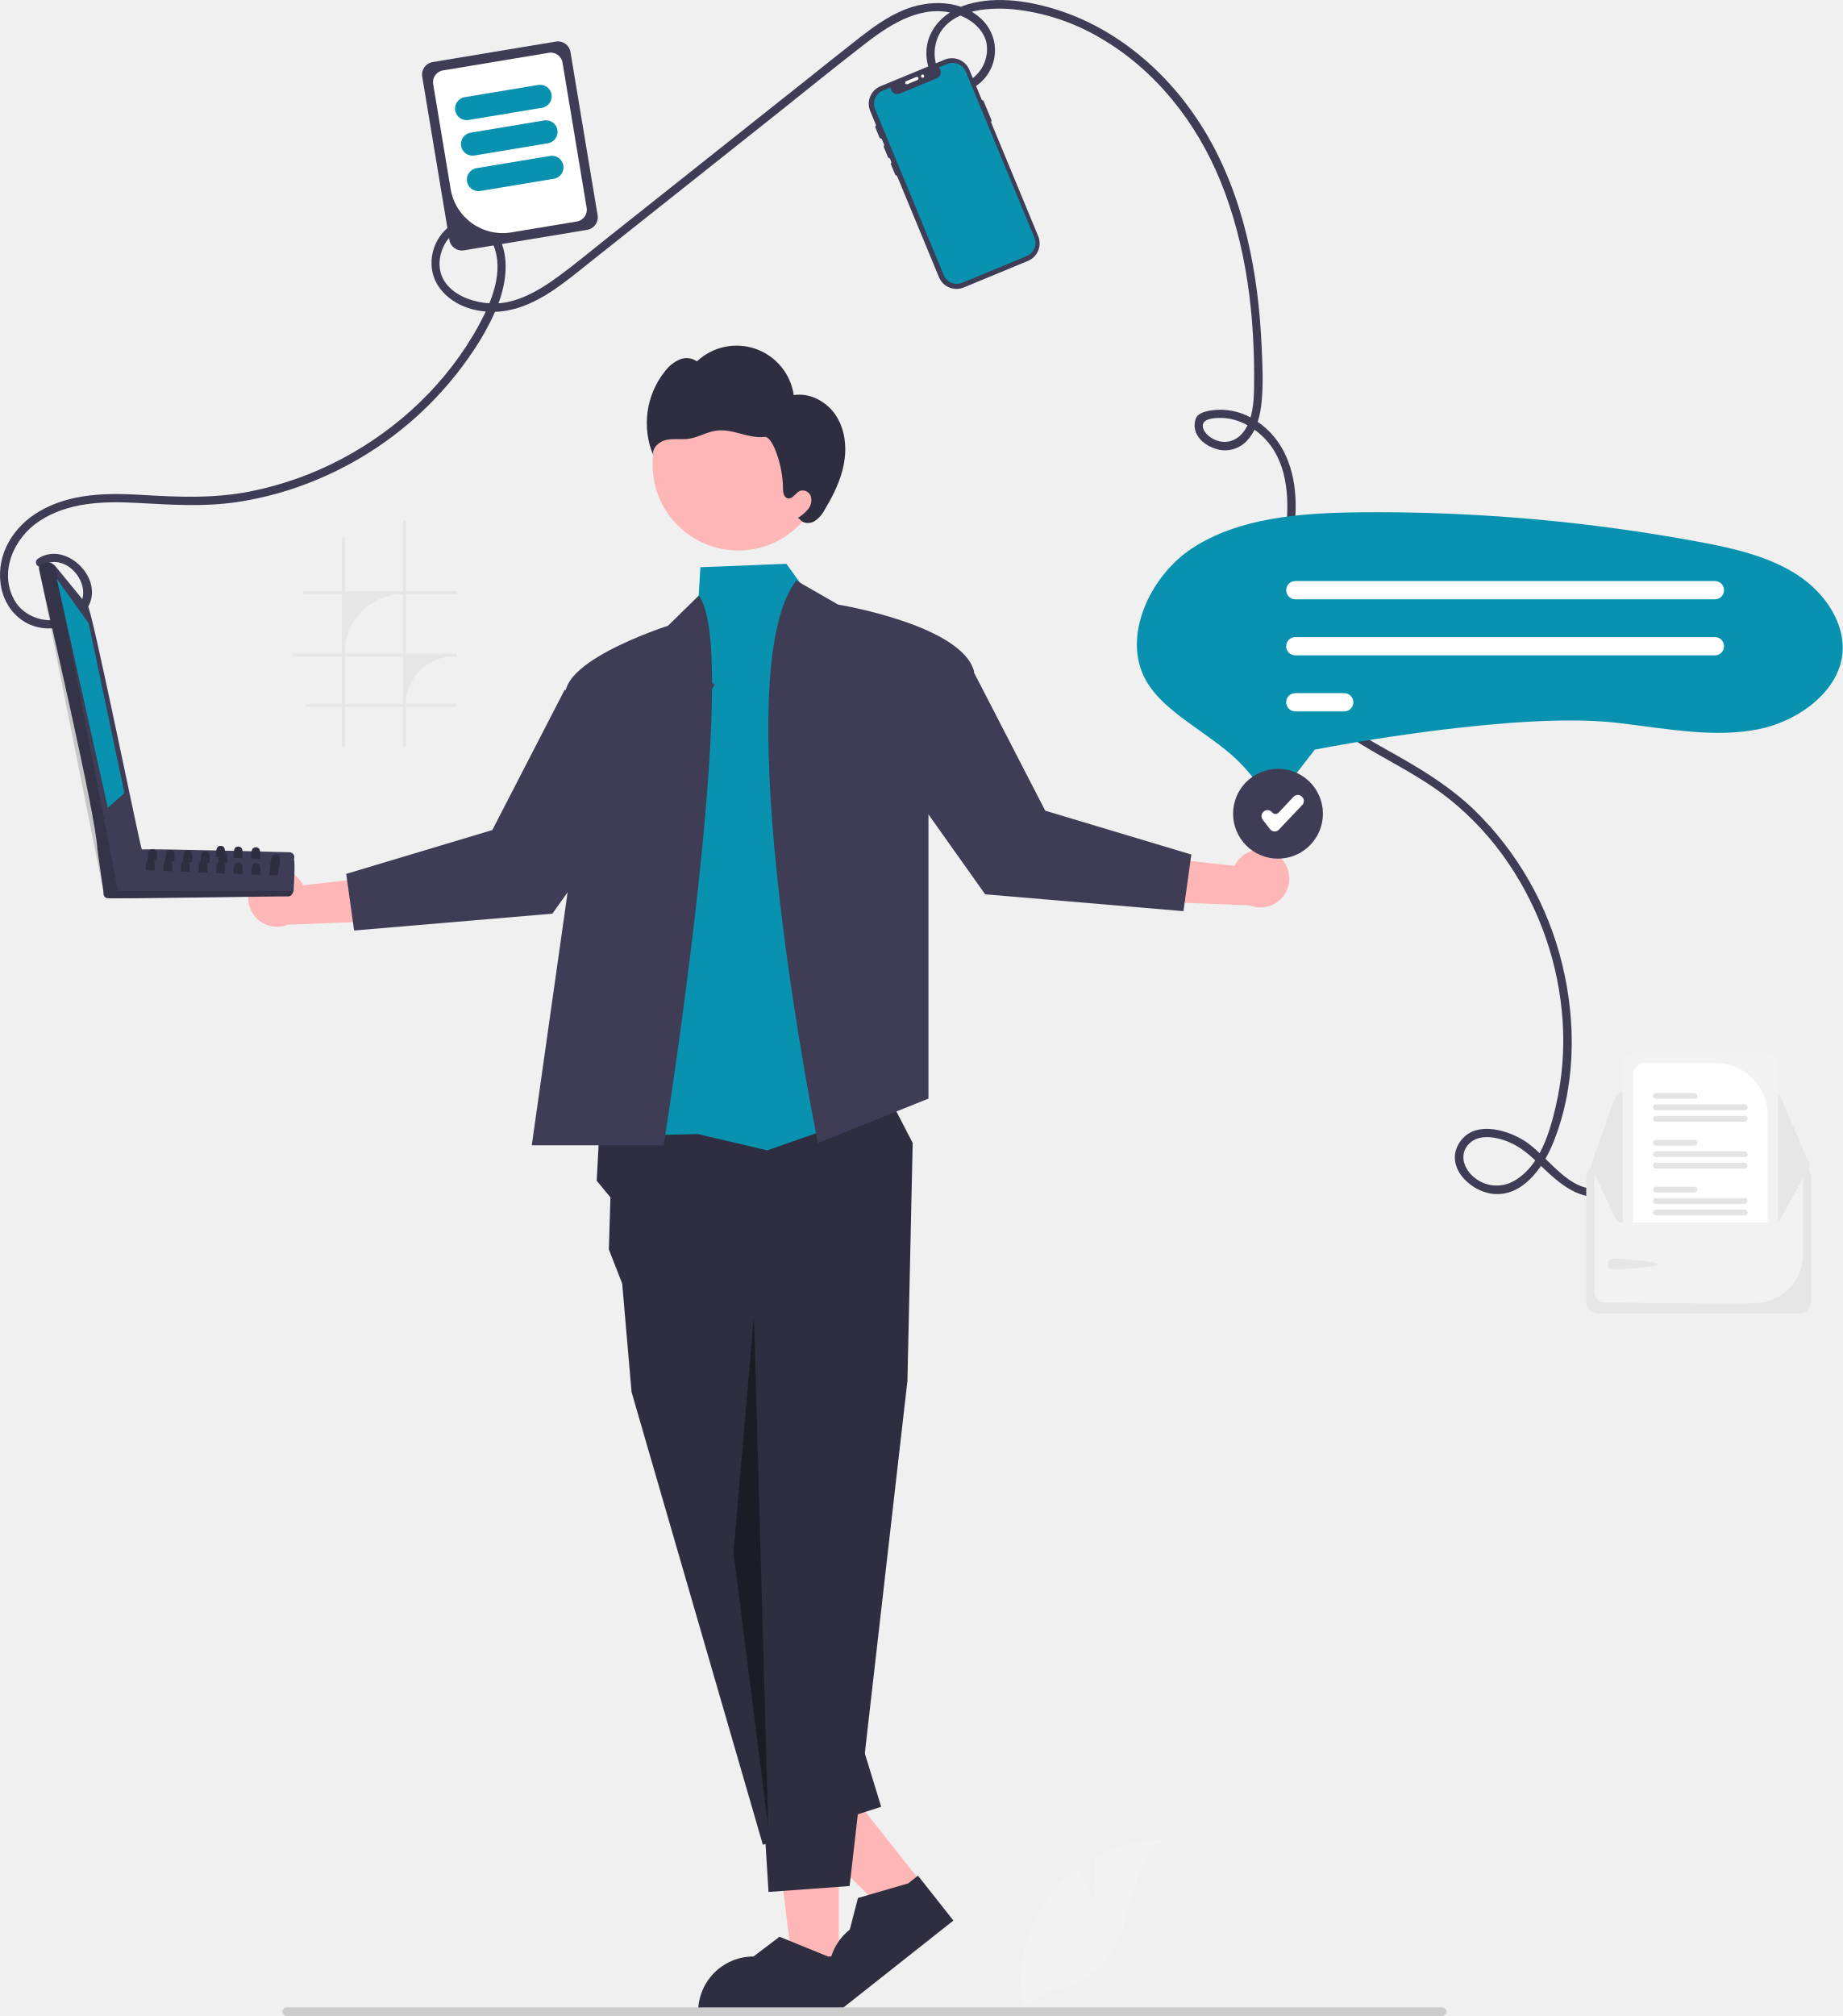
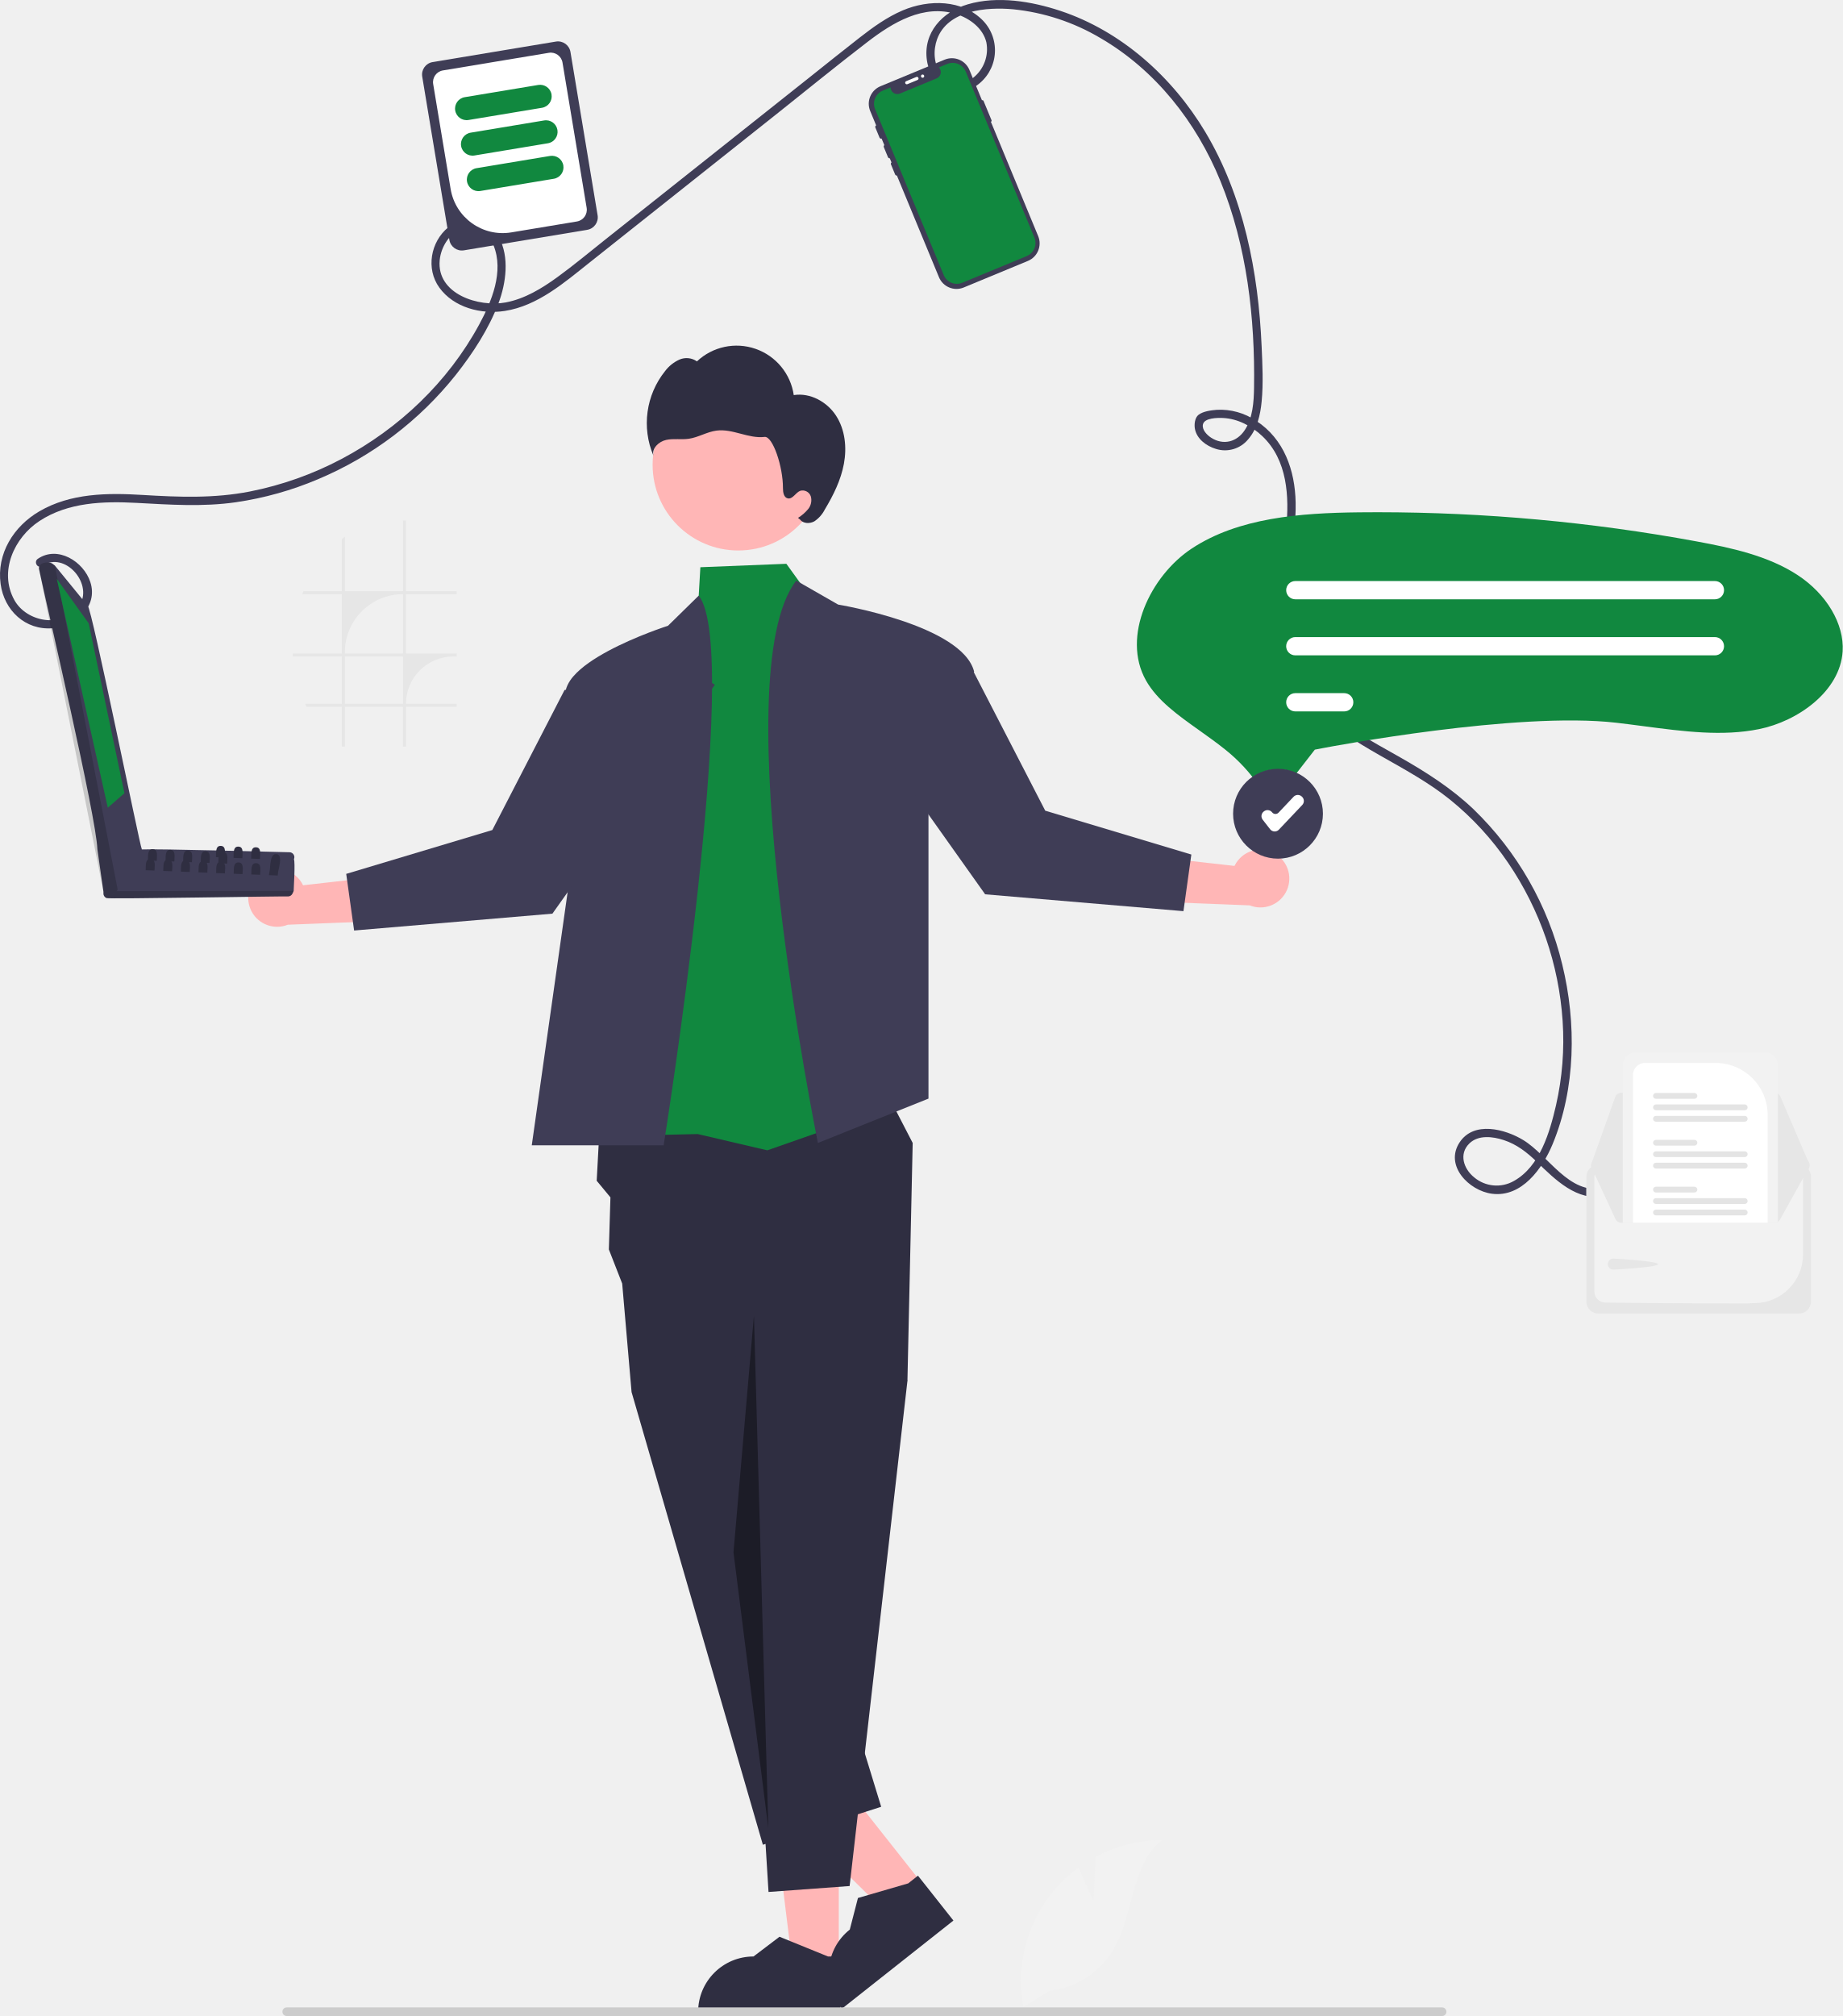
<svg xmlns="http://www.w3.org/2000/svg" data-name="Layer 1" width="666.741" height="729.254" viewBox="0 0 666.741 729.254">
  <path d="M281.824,290.106c8.344-5.707,19.084,6.871,13.242,14.702-5.905,7.916-18.816,5.672-23.262-2.411-5.672-10.313-.024-22.581,9.118-28.568,10.384-6.801,23.111-7.184,35.101-6.547,12.111.644,23.929,1.498,35.994-.238a120.739,120.739,0,0,0,29.693-8.328,126.144,126.144,0,0,0,49.875-37.784c6.154-7.808,11.905-16.583,15.428-25.93,2.713-7.199,3.999-16.668.154-23.715a12.073,12.073,0,0,0-18.353-3.687c-6.408,5.25-8.138,14.997-3.239,21.789,5.257,7.289,15.177,9.787,23.718,8.46,11.87-1.844,21.482-10.224,30.569-17.439l67.3-53.431c11.097-8.811,22.081-17.792,33.322-26.419,9.141-7.016,20.295-13.819,32.2-10.071,4.799,1.511,9.636,5.088,10.835,10.228a13.161,13.161,0,0,1-4.719,12.75,8.095,8.095,0,0,1-11.841-1.485c-2.509-3.499-2.715-8.488-1.27-12.442,3.862-10.567,18.032-11.672,27.488-10.813A77.226,77.226,0,0,1,664.76,99.125c19.984,11.607,34.764,30.489,43.432,51.716,9.605,23.519,12.564,49.545,12.172,74.793-.08,5.15-.436,10.846-3.335,15.286-2.839,4.349-7.792,5.665-12.234,2.757-1.447-.947-3.307-2.792-2.929-4.738.474-2.443,5.343-2.462,7.293-2.368,5.338.256,10.384,2.946,14.207,6.574,9.086,8.621,9.793,21.811,8.608,33.54-1.301,12.876-5.012,25.682-3.538,38.716,2.414,21.354,19.936,33.22,37.146,43.037,8.814,5.028,17.82,9.834,25.746,16.23a106.04,106.04,0,0,1,20.987,22.842,115.376,115.376,0,0,1,19.702,57.191,105.533,105.533,0,0,1-2.399,30.505c-2.264,9.779-5.83,22.106-15.226,27.359a12.607,12.607,0,0,1-14.367-1.289c-3.807-3.055-5.667-8.478-1.735-12.295,3.258-3.163,8.473-2.496,12.404-1.21,4.734,1.548,8.417,4.437,11.945,7.85,6.726,6.505,14.599,14.491,24.831,12.414,1.891-.384,1.09-3.276-.798-2.893-12.352,2.508-19.8-11.848-28.909-17.375-6.595-4.002-17.86-6.977-23.013.827-5.562,8.422,3.381,17.508,11.691,18.593,10.805,1.41,18.295-9.154,21.923-17.875,8.414-20.224,8.675-43.938,3.529-64.997a115.929,115.929,0,0,0-32.07-56.169c-7.976-7.602-17.12-13.43-26.659-18.855-9.63-5.476-19.665-10.73-27.904-18.246a41.84,41.84,0,0,1-14.156-32.263c.088-14.012,4.593-27.609,4.312-41.648-.233-11.64-4.188-23.006-14.314-29.559a23.145,23.145,0,0,0-14.191-3.961c-2.048.168-4.926.513-6.613,1.796-1.359,1.033-1.616,3.45-1.342,5.013.651,3.712,4.162,6.29,7.572,7.323a10.842,10.842,0,0,0,11.708-3.455c3.279-3.787,4.418-8.838,4.882-13.701.629-6.589.281-13.356-.009-19.956-1.18-26.82-6.48-54.282-20.418-77.575-11.848-19.8-30.274-36.401-52.368-43.746-10.411-3.461-22.761-5.535-33.504-2.387-9.243,2.708-16.325,10.315-14.799,20.39,1.292,8.528,10.129,14.427,17.916,9.044a15.523,15.523,0,0,0,2.487-23.396c-7.528-7.883-19.803-7.827-29.196-3.82-5.657,2.413-10.665,6.028-15.495,9.783-6.157,4.787-12.228,9.688-18.336,14.538l-73.581,58.418c-5.808,4.611-11.522,9.39-17.523,13.748-5.6,4.067-11.779,7.834-18.673,9.14-9.708,1.839-25.076-2.983-23.898-15.297.457-4.782,3.625-10.063,8.466-11.435,4.746-1.344,9.226,1.709,10.99,6.031,3.889,9.528-.678,20.426-5.221,28.791-11.248,20.71-28.991,37.576-49.781,48.55a121.035,121.035,0,0,1-33.109,11.749c-12.973,2.549-25.702,2.05-38.818,1.254-12.714-.771-26.066-.692-37.398,5.933-9.292,5.433-15.491,15.285-14.002,26.264,1.293,9.534,8.94,16.821,18.802,16.016,8.277-.676,16.594-7.744,13.657-16.723-2.432-7.434-11.819-13.297-18.999-8.386-1.584,1.083-.085,3.684,1.514,2.59Z" transform="translate(-266.6297 -85.37299)" fill="#3f3d56" />
  <path d="M917.588,506.702H844.902a4.288,4.288,0,0,0-4.283,4.283v45.254a4.288,4.288,0,0,0,4.283,4.283h72.685a4.288,4.288,0,0,0,4.283-4.283v-45.254A4.288,4.288,0,0,0,917.588,506.702Z" transform="translate(-266.6297 -85.37299)" fill="#f2f2f2" style="isolation:isolate" />
  <path d="M917.588,506.702H844.902a4.288,4.288,0,0,0-4.283,4.283v45.254a4.288,4.288,0,0,0,4.283,4.283h72.685a4.288,4.288,0,0,0,4.283-4.283v-45.254A4.288,4.288,0,0,0,917.588,506.702Zm1.406,32.506a17.608,17.608,0,0,1-17.311,17.539c-7.375.096,4.081.133-4.814.133-20.34,0-41.549-.194-49.463-.32a3.99,3.99,0,0,1-3.908-3.974V510.989a1.41,1.41,0,0,1,1.405-1.409h72.683a1.41,1.41,0,0,1,1.409,1.405Z" transform="translate(-266.6297 -85.37299)" fill="#e6e6e6" />
  <path d="M908.64,480.644H853.262a2.38,2.38,0,0,0-2.237,1.578l-8.553,23.995a2.375,2.375,0,0,0,2.234,3.173l74.272.132h.003a2.375,2.375,0,0,0,2.183-3.311l-.13.055.13-.055-10.34-24.127A2.372,2.372,0,0,0,908.64,480.644Z" transform="translate(-266.6297 -85.37299)" fill="#e6e6e6" />
  <path d="M921.356,506.732a2.382,2.382,0,0,1-.192.936L910.824,526.24a2.382,2.382,0,0,1-2.184,1.438H853.263a2.382,2.382,0,0,1-2.239-1.577l-8.551-18.44a2.374,2.374,0,0,1,1.44-3.034,2.337,2.337,0,0,1,.793-.139l9.073-.017,3.703-.006,48.726-.085,3.705-.006,9.066-.017H918.98A2.376,2.376,0,0,1,921.356,506.732Z" transform="translate(-266.6297 -85.37299)" fill="#e6e6e6" />
  <path d="M850.351,540.647c1.098,0,16.178.922,16.178,2.02s-15.08,1.957-16.178,1.957a1.988,1.988,0,0,1,0-3.977Z" transform="translate(-266.6297 -85.37299)" fill="#e6e6e6" />
  <path d="M905.192,466.046H858.498a4.726,4.726,0,0,0-4.72,4.72v56.912h54.863a2.346,2.346,0,0,0,1.271-.37V470.766A4.726,4.726,0,0,0,905.192,466.046Z" transform="translate(-266.6297 -85.37299)" fill="#f2f2f2" />
  <path d="M887.369,469.873H861.78a4.303,4.303,0,0,0-4.299,4.297v53.508h48.726V488.71A18.859,18.859,0,0,0,887.369,469.873Z" transform="translate(-266.6297 -85.37299)" fill="#fff" />
  <path d="M897.905,522.926H865.782a1.047,1.047,0,1,0,0,2.094h32.124a1.047,1.047,0,1,0,0-2.094Z" transform="translate(-266.6297 -85.37299)" fill="#e4e4e4" />
  <path d="M897.905,518.785H865.782a1.048,1.048,0,0,0,0,2.096h32.124a1.048,1.048,0,1,0,0-2.096Z" transform="translate(-266.6297 -85.37299)" fill="#e4e4e4" />
  <path d="M879.707,514.646h-13.925a1.047,1.047,0,1,0,0,2.094h13.925a1.047,1.047,0,1,0,0-2.094Z" transform="translate(-266.6297 -85.37299)" fill="#e4e4e4" />
  <path d="M897.905,505.975H865.782a1.048,1.048,0,0,0,0,2.096h32.124a1.048,1.048,0,1,0,0-2.096Z" transform="translate(-266.6297 -85.37299)" fill="#e4e4e4" />
  <path d="M897.905,501.836H865.782a1.047,1.047,0,1,0,0,2.094h32.124a1.047,1.047,0,1,0,0-2.094Z" transform="translate(-266.6297 -85.37299)" fill="#e4e4e4" />
  <path d="M879.707,497.695h-13.925a1.048,1.048,0,0,0,0,2.096h13.925a1.048,1.048,0,1,0,0-2.096Z" transform="translate(-266.6297 -85.37299)" fill="#e4e4e4" />
  <path d="M897.905,489.025H865.782a1.048,1.048,0,0,0,0,2.096h32.124a1.048,1.048,0,1,0,0-2.096Z" transform="translate(-266.6297 -85.37299)" fill="#e4e4e4" />
  <path d="M897.905,484.886H865.782a1.048,1.048,0,0,0,0,2.096h32.124a1.048,1.048,0,1,0,0-2.096Z" transform="translate(-266.6297 -85.37299)" fill="#e4e4e4" />
  <path d="M879.707,480.745h-13.925a1.048,1.048,0,0,0,0,2.096h13.925a1.048,1.048,0,1,0,0-2.096Z" transform="translate(-266.6297 -85.37299)" fill="#e4e4e4" />
  <circle cx="267.124" cy="168.13" r="30.997" fill="#ffb6b6" />
  <path d="M569.137,235.754c-3.261-5.044-9.379-8.406-15.311-7.462a20.909,20.909,0,0,0-35.033-12.195,6.502,6.502,0,0,0-6.358-.636,13.406,13.406,0,0,0-5.166,4.146,30.088,30.088,0,0,0-4.21,30.609c-.725-2.635,1.916-5.115,4.585-5.706,2.668-.591,5.467-.032,8.174-.417,3.468-.493,6.586-2.506,10.06-2.958,2.919-.381,5.855.368,8.702,1.118,2.847.75,5.775,1.515,8.699,1.168,2.924-.347,6.69,10.733,6.639,18.537-.01,1.479.295,3.378,1.74,3.691,1.78.386,2.811-2.07,4.505-2.739a3.134,3.134,0,0,1,3.844,2.044,5.11,5.11,0,0,1-.976,4.576,15.099,15.099,0,0,1-3.661,3.176l.698.58c1.161,1.533,3.568,1.6,5.241.651a11.311,11.311,0,0,0,3.763-4.284c3.095-5.148,5.81-10.632,6.902-16.538S572.398,240.799,569.137,235.754Z" transform="translate(-266.6297 -85.37299)" fill="#2f2e41" />
  <polygon points="303.485 710.95 286.745 710.948 278.781 646.376 303.489 646.377 303.485 710.95" fill="#ffb6b6" />
  <path d="M570.705,813.786l-51.48-.002v-.651A20.039,20.039,0,0,1,539.262,793.096h.001l9.404-7.134,17.545,7.135,4.494 0Z" transform="translate(-266.6297 -85.37299)" fill="#2f2e41" />
  <polygon points="333.673 681.391 320.54 691.771 274.246 646.056 293.63 630.733 333.673 681.391" fill="#ffb6b6" />
  <path d="M611.596,780.098l-40.386,31.925-.404-.511a20.039,20.039,0,0,1,3.292-28.145l.001-.001,2.952-11.428,18.188-5.284,3.525-2.787Z" transform="translate(-266.6297 -85.37299)" fill="#2f2e41" />
  <polygon points="216.918 408.274 215.896 427.117 220.867 433.122 220.297 451.969 225.12 464.305 228.512 503.551 276.018 667.307 318.827 653.576 272.08 500.926 328.324 499.521 330.227 413.447 320.26 394.179 216.918 408.274" fill="#2f2e41" />
  <polygon points="322.915 486.545 328.324 499.521 307.409 682.241 278.064 684.384 265.392 480.109 322.915 486.545" fill="#2f2e41" />
-   <polygon points="294.155 217.278 284.519 203.94 253.405 205.187 252.808 215.457 232.139 410.681 252.437 410.226 277.634 416.109 326.097 399.147 294.155 217.278" fill="#0892af" />
+   <polygon points="294.155 217.278 284.519 203.94 253.405 205.187 252.808 215.457 232.139 410.681 252.437 410.226 277.634 416.109 326.097 399.147 294.155 217.278" fill="#11883f" />
  <path d="M506.75,499.664H459.033l12.449-87.873,5.048-35.618s-3.573-25.456-5.303-38.757a7.529,7.529,0,0,1,.709-4.14,13.656,13.656,0,0,1,2.193-3.308c5.804-6.693,18.858-12.497,27.044-15.673,4.216-1.626,7.146-2.562,7.146-2.562L519.436,300.834C535.392,320.77,506.75,499.664,506.75,499.664Z" transform="translate(-266.6297 -85.37299)" fill="#3f3d56" />
  <path d="M554.741,295.393l15.138,8.675s44.832,7.364,49.192,24.201l-16.503,49.815v104.693L562.562,498.82S528.052,329.682,554.741,295.393Z" transform="translate(-266.6297 -85.37299)" fill="#3f3d56" />
  <polyline points="272.788 475.879 265.392 561.548 277.985 661.252" opacity="0.4" />
  <path d="M360.849,401.658a10.387,10.387,0,0,1,15.43,3.948l36.677-4.148L404.263,418.557l-33.497,1.318a10.443,10.443,0,0,1-9.917-18.216Z" transform="translate(-266.6297 -85.37299)" fill="#ffb6b6" />
  <polygon points="248.158 241.42 258.654 247.69 199.871 330.501 128.122 336.597 125.265 316.112 178.129 300.252 204.259 249.604 248.158 241.42" fill="#3f3d56" />
  <path d="M728.725,394.658a10.387,10.387,0,0,0-15.43,3.948L676.618,394.459l8.693,17.098,33.497,1.318a10.443,10.443,0,0,0,9.917-18.216Z" transform="translate(-266.6297 -85.37299)" fill="#ffb6b6" />
  <polygon points="308.156 234.42 297.661 240.69 356.444 323.501 428.193 329.597 431.049 309.112 378.186 293.252 352.056 242.604 308.156 234.42" fill="#3f3d56" />
  <path d="M431.871,300.307v-1.094H413.524V273.681H412.432v25.531H391.405V279.496q-.551.434-1.089.892v18.824H376.428c-.154.362-.303.727-.443,1.094h14.332v21.454H372.522c.017.368.042.73.073,1.094h17.721v17.115H377.04c.163.368.334.73.514,1.089h12.763v14.388h1.089V341.059h21.027v14.388h1.092V341.059H431.871v-1.089H413.524a17.112,17.112,0,0,1,17.115-17.115h1.232v-1.094H413.524V300.307Zm-19.439,39.663H391.405v-17.115h21.027Zm0-18.21H391.405v-.429a21.026,21.026,0,0,1,21.027-21.024Z" transform="translate(-266.6297 -85.37299)" fill="#e6e6e6" />
  <path d="M591.276,148.829a.585.585,0,0,1-.763-.316l-1.519-3.671a.584.584,0,0,1,1.08-.447l1.519,3.671A.585.585,0,0,1,591.276,148.829Z" transform="translate(-266.6297 -85.37299)" fill="#3f3d56" />
  <path d="M621.92,121.632h0L617.386,110.674a6.864,6.864,0,0,0-8.967-3.718l0,0-23.216,9.608a6.864,6.864,0,0,0-3.718,8.967v0l24.878,60.117a6.864,6.864,0,0,0,8.967,3.718l0,0,23.216-9.608a6.864,6.864,0,0,0,3.718-8.967l0,0-17.115-41.359h0a.433.433,0,0,0,.234-.566l-2.897-7A.433.433,0,0,0,621.92,121.632Z" transform="translate(-266.6297 -85.37299)" fill="#3f3d56" />
-   <path d="M616.053,111.275l24.842,60.031a5.123,5.123,0,0,1-2.724,6.673.278.278,0,0,1-.05.025l-23.329,9.654a5.129,5.129,0,0,1-6.699-2.777l-24.842-60.031a5.125,5.125,0,0,1,2.779-6.695l2.829-1.171a2.436,2.436,0,0,0,3.37,2.239l13.301-5.504a2.37,2.37,0,0,0,.775-.52,2.429,2.429,0,0,0,.021-3.442l3.034-1.255A5.125,5.125,0,0,1,616.053,111.275Z" transform="translate(-266.6297 -85.37299)" fill="#0892af" />
+   <path d="M616.053,111.275l24.842,60.031a5.123,5.123,0,0,1-2.724,6.673.278.278,0,0,1-.05.025l-23.329,9.654a5.129,5.129,0,0,1-6.699-2.777l-24.842-60.031a5.125,5.125,0,0,1,2.779-6.695l2.829-1.171a2.436,2.436,0,0,0,3.37,2.239l13.301-5.504a2.37,2.37,0,0,0,.775-.52,2.429,2.429,0,0,0,.021-3.442l3.034-1.255A5.125,5.125,0,0,1,616.053,111.275Z" transform="translate(-266.6297 -85.37299)" fill="#11883f" />
  <path d="M588.685,142.566a.585.585,0,0,1-.763-.316l-1.519-3.671a.584.584,0,1,1,1.08-.447l1.519,3.671A.585.585,0,0,1,588.685,142.566Z" transform="translate(-266.6297 -85.37299)" fill="#3f3d56" />
  <path d="M585.628,135.484a.585.585,0,0,1-.763-.316l-1.519-3.671a.584.584,0,1,1,1.08-.447l1.519,3.671A.585.585,0,0,1,585.628,135.484Z" transform="translate(-266.6297 -85.37299)" fill="#3f3d56" />
  <path d="M594.18,115.505a.585.585,0,0,1,.316-.763l3.671-1.519a.584.584,0,0,1,.447,1.08l-3.671,1.519A.585.585,0,0,1,594.18,115.505Z" transform="translate(-266.6297 -85.37299)" fill="#fff" />
  <circle cx="333.813" cy="27.54" r="0.584" fill="#fff" />
-   <path d="M727.162,372.752c-.074,0-.147-.001-.222-.004a5.391,5.391,0,0,1-4.335-2.465,60.897,60.897,0,0,0-12.82-13.887c-3.009-2.405-6.153-4.641-9.193-6.803-7.843-5.577-15.23-10.83-19.33-18.087-8.94-15.826,1.588-37.869,16.628-47.755,16.87-11.087,39.059-12.826,60.525-13.054q3.346-.035,6.697-.035h0a638.494,638.494,0,0,1,115.311,10.544c12.649,2.334,25.888,5.192,36.528,12.13,10.576,6.897,17.005,17.757,16.378,27.669-.916,14.47-16.255,25.282-30.223,28.109-13.313,2.692-27.144.873-41.786-1.054-3.233-.425-6.575-.865-9.88-1.247-35.92-4.152-103.398,8.645-106.253,9.192l-2.832.542L731.365,370.688A5.274,5.274,0,0,1,727.162,372.752Z" transform="translate(-266.6297 -85.37299)" fill="#0892af" />
+   <path d="M727.162,372.752c-.074,0-.147-.001-.222-.004a5.391,5.391,0,0,1-4.335-2.465,60.897,60.897,0,0,0-12.82-13.887c-3.009-2.405-6.153-4.641-9.193-6.803-7.843-5.577-15.23-10.83-19.33-18.087-8.94-15.826,1.588-37.869,16.628-47.755,16.87-11.087,39.059-12.826,60.525-13.054q3.346-.035,6.697-.035h0a638.494,638.494,0,0,1,115.311,10.544c12.649,2.334,25.888,5.192,36.528,12.13,10.576,6.897,17.005,17.757,16.378,27.669-.916,14.47-16.255,25.282-30.223,28.109-13.313,2.692-27.144.873-41.786-1.054-3.233-.425-6.575-.865-9.88-1.247-35.92-4.152-103.398,8.645-106.253,9.192l-2.832.542L731.365,370.688A5.274,5.274,0,0,1,727.162,372.752Z" transform="translate(-266.6297 -85.37299)" fill="#11883f" />
  <path d="M887.117,302.162H735.296a3.303,3.303,0,0,1,0-6.607H887.117a3.303,3.303,0,0,1,0,6.607Z" transform="translate(-266.6297 -85.37299)" fill="#fff" />
  <path d="M887.117,322.438H735.296a3.303,3.303,0,0,1-.007-6.607h151.828a3.303,3.303,0,0,1,0,6.607Z" transform="translate(-266.6297 -85.37299)" fill="#fff" />
  <path d="M752.988,342.714H735.296a3.303,3.303,0,0,1,0-6.607h17.693a3.303,3.303,0,0,1,0,6.607Z" transform="translate(-266.6297 -85.37299)" fill="#fff" />
  <circle cx="462.407" cy="294.352" r="16.057" fill="#fff" />
  <path d="M729.037,395.978a16.253,16.253,0,1,1,16.253-16.253A16.271,16.271,0,0,1,729.037,395.978Z" transform="translate(-266.6297 -85.37299)" fill="#3f3d56" />
  <path d="M727.834,386.142c-.034,0-.068-.001-.103-.003a2.1,2.1,0,0,1-1.557-.809l-2.683-3.45a2.101,2.101,0,0,1,.368-2.948l.097-.075a2.1,2.1,0,0,1,2.949.368,1.532,1.532,0,0,0,2.32.113l5.448-5.752a2.104,2.104,0,0,1,2.97-.081l.089.085a2.1,2.1,0,0,1,.08,2.97l-8.455,8.925A2.098,2.098,0,0,1,727.834,386.142Z" transform="translate(-266.6297 -85.37299)" fill="#fff" />
  <path d="M429.222,172.166l-9.824-59.076a4.577,4.577,0,0,1,3.76-5.26l44.615-7.419a4.577,4.577,0,0,1,5.26,3.76l9.823,59.076a4.577,4.577,0,0,1-3.76,5.26l-44.615,7.419A4.577,4.577,0,0,1,429.222,172.166Z" transform="translate(-266.6297 -85.37299)" fill="#3f3d56" />
  <path d="M429.677,153.754l-6.315-37.979a4.286,4.286,0,0,1,3.521-4.926l38.343-6.376a4.287,4.287,0,0,1,4.926,3.521l8.742,52.569a4.287,4.287,0,0,1-3.522,4.926l-23.753,3.95A19.094,19.094,0,0,1,429.677,153.754Z" transform="translate(-266.6297 -85.37299)" fill="#fff" />
-   <path d="M431.332,125.339a4.189,4.189,0,0,1,3.441-4.814l26.598-4.423a4.184,4.184,0,1,1,1.373,8.255L436.146,128.78A4.189,4.189,0,0,1,431.332,125.339Z" transform="translate(-266.6297 -85.37299)" fill="#0892af" />
-   <path d="M433.467,138.18a4.189,4.189,0,0,1,3.441-4.814l26.598-4.423a4.184,4.184,0,0,1,1.373,8.255l-26.598,4.423A4.189,4.189,0,0,1,433.467,138.18Z" transform="translate(-266.6297 -85.37299)" fill="#0892af" />
-   <path d="M435.602,151.02a4.189,4.189,0,0,1,3.441-4.814l26.598-4.423a4.184,4.184,0,0,1,1.373,8.255l-26.598,4.423A4.189,4.189,0,0,1,435.602,151.02Z" transform="translate(-266.6297 -85.37299)" fill="#0892af" />
+   <path d="M431.332,125.339a4.189,4.189,0,0,1,3.441-4.814l26.598-4.423a4.184,4.184,0,1,1,1.373,8.255L436.146,128.78A4.189,4.189,0,0,1,431.332,125.339Z" transform="translate(-266.6297 -85.37299)" fill="#11883f" />
+   <path d="M433.467,138.18a4.189,4.189,0,0,1,3.441-4.814l26.598-4.423a4.184,4.184,0,0,1,1.373,8.255l-26.598,4.423A4.189,4.189,0,0,1,433.467,138.18Z" transform="translate(-266.6297 -85.37299)" fill="#11883f" />
+   <path d="M435.602,151.02a4.189,4.189,0,0,1,3.441-4.814l26.598-4.423a4.184,4.184,0,0,1,1.373,8.255l-26.598,4.423A4.189,4.189,0,0,1,435.602,151.02Z" transform="translate(-266.6297 -85.37299)" fill="#11883f" />
  <path d="M662.326,772.971l.707-15.9a51.353,51.353,0,0,1,23.953-6.063c-11.504,9.405-10.066,27.536-17.866,40.184a30.889,30.889,0,0,1-22.651,14.274l-9.627,5.894a51.76,51.76,0,0,1,10.91-41.943,49.997,49.997,0,0,1,9.189-8.538C659.246,766.959,662.326,772.971,662.326,772.971Z" transform="translate(-266.6297 -85.37299)" fill="#f2f2f2" />
  <path d="M789.969,813.074a1.549,1.549,0,0,1-1.553,1.553H370.366a1.553,1.553,0,1,1,0-3.106H788.416A1.549,1.549,0,0,1,789.969,813.074Z" transform="translate(-266.6297 -85.37299)" fill="#ccc" />
  <path d="M371.373,393.657c-7.414-.148-47.24-1.291-53.771-1.01-.369-1.293-12.75,14.573-13.051,14.671a1.808,1.808,0,0,0,.605,2.908c.728.442,64.932-.746,65.71-.591a1.786,1.786,0,0,0,1.594-1.038l.429-.961c.045-1.644.583-10.048.1-11.485A1.778,1.778,0,0,0,371.373,393.657Z" transform="translate(-266.6297 -85.37299)" fill="#3f3d56" />
  <path d="M372.889,407.634c-.377.905-.859,2.043-2.023,2.001l-65.032.73a1.794,1.794,0,0,1-1.565-2.633Z" transform="translate(-266.6297 -85.37299)" opacity="0.17" style="isolation:isolate" />
  <path d="M317.906,392.453c-.7-1.211-18.086-87.238-19.537-87.958l-11.87-14.521-1.061-.798c-1.475-.81-5.014-.262-4.696,1.991h0c2.789,13.37,20.726,89.518,21.119,101.39L304.02,407.682a1.863,1.863,0,0,0,2.3,1.53,3.583,3.583,0,0,0,2.877-2.079C309.359,406.599,318.719,392.762,317.906,392.453Z" transform="translate(-266.6297 -85.37299)" fill="#3f3d56" />
  <path d="M286.496,289.974l22.703,117.161c-.759,1.922-4.312,3.268-5.139.747-.014-.003-23.291-116.644-23.315-116.713C280.497,288.362,285.135,288.273,286.496,289.974Z" transform="translate(-266.6297 -85.37299)" opacity="0.17" style="isolation:isolate" />
-   <polygon points="20.55 209.392 32.081 225.464 45.023 286.929 39.006 292.177 20.55 209.392" fill="#0892af" />
+   <polygon points="20.55 209.392 32.081 225.464 45.023 286.929 39.006 292.177 20.55 209.392" fill="#11883f" />
  <path d="M363.93,401.945l3.19.13a12.539,12.539,0,0,1,.46-2.76c.48-2.28.91-4.99-1.08-4.98-1.35-.13-1.81,1.58-2.05,3.44A26.32,26.32,0,0,1,363.93,401.945Z" transform="translate(-266.6297 -85.37299)" fill="#2f2e41" />
  <path d="M345.63,397.655l2.15.08,1.04.04c-.02-1.14.51-3.49-.78-4.07a1.6,1.6,0,0,0-.65-.13c-1.21-.07-1.57.85-1.68,1.91-.07.64-.04,1.32-.06,1.85C345.65,397.445,345.64,397.555,345.63,397.655Z" transform="translate(-266.6297 -85.37299)" fill="#2f2e41" />
  <path d="M339.26,397.395l2.16.09,1.03.04c-.02-1.31.67-4.17-1.43-4.21-1.94-.11-1.69,2.36-1.74,3.76C339.28,397.185,339.27,397.295,339.26,397.395Z" transform="translate(-266.6297 -85.37299)" fill="#2f2e41" />
  <path d="M332.89,397.145l2.15.08,1.04.04c-.02-1.3.67-4.16-1.43-4.2-1.94-.12-1.69,2.35-1.74,3.76C332.91,396.935,332.9,397.045,332.89,397.145Z" transform="translate(-266.6297 -85.37299)" fill="#2f2e41" />
  <path d="M326.52,396.885l2.16.09,1.03.04c-.02-1.31.67-4.16-1.43-4.21-1.94-.11-1.69,2.36-1.74,3.76C326.54,396.675,326.53,396.785,326.52,396.885Z" transform="translate(-266.6297 -85.37299)" fill="#2f2e41" />
  <path d="M320.15,396.635l2.15.08,1.04.04c-.02-1.2.56-3.71-.98-4.14h-.01a1.464,1.464,0,0,0-.44-.06,1.506,1.506,0,0,0-.54.05h-.01c-1.34.35-1.15,2.45-1.19,3.71C320.17,396.425,320.16,396.535,320.15,396.635Z" transform="translate(-266.6297 -85.37299)" fill="#2f2e41" />
  <path d="M357.5,395.955l3.19.13c0-.12,0-.25.01-.4a13.331,13.331,0,0,0,.04-2.29c-.11-.84-.47-1.5-1.48-1.52-1.03-.06-1.44.6-1.6,1.45a3.115,3.115,0,0,0-.08.44v.01C357.5,394.555,357.55,395.395,357.5,395.955Z" transform="translate(-266.6297 -85.37299)" fill="#2f2e41" />
  <path d="M351.13,395.695l3.19.13a23.281,23.281,0,0,0,.06-2.58c-.09-.88-.44-1.6-1.49-1.62-1.06-.07-1.47.65-1.63,1.54C351.11,394.025,351.19,395.055,351.13,395.695Z" transform="translate(-266.6297 -85.37299)" fill="#2f2e41" />
  <path d="M344.76,395.445l.95.04,2.24.09c-.01-.48.08-1.18.09-1.87a4.233,4.233,0,0,0-.02-.62c-.08-.93-.41-1.7-1.5-1.72-1.11-.06-1.5.71-1.64,1.65C344.74,393.854,344.82,394.825,344.76,395.445Z" transform="translate(-266.6297 -85.37299)" fill="#2f2e41" />
  <path d="M357.56,401.695l3.19.12c-.01-1.3.67-4.16-1.43-4.2C357.22,397.485,357.68,400.385,357.56,401.695Z" transform="translate(-266.6297 -85.37299)" fill="#2f2e41" />
  <path d="M351.19,401.435l3.19.13c-.01-1.31.67-4.17-1.43-4.21C350.85,397.235,351.31,400.135,351.19,401.435Z" transform="translate(-266.6297 -85.37299)" fill="#2f2e41" />
  <path d="M344.82,401.185l3.19.12c-.01-.93.34-2.65-.23-3.57a1.32,1.32,0,0,0-1.2-.63,1.406,1.406,0,0,0-.93.23C344.63,398.005,344.92,400.125,344.82,401.185Z" transform="translate(-266.6297 -85.37299)" fill="#2f2e41" />
  <path d="M338.45,400.925l3.19.13c-.01-.93.33-2.64-.22-3.57a1.323,1.323,0,0,0-1.21-.64,1.389,1.389,0,0,0-.93.23C338.26,397.765,338.55,399.875,338.45,400.925Z" transform="translate(-266.6297 -85.37299)" fill="#2f2e41" />
  <path d="M332.08,400.675l3.19.12c-.01-.93.34-2.65-.23-3.57a1.319,1.319,0,0,0-1.2-.63,1.405,1.405,0,0,0-.93.23C331.89,397.495,332.18,399.615,332.08,400.675Z" transform="translate(-266.6297 -85.37299)" fill="#2f2e41" />
  <path d="M325.71,400.415l3.19.13c-.01-.93.33-2.64-.22-3.57a1.312,1.312,0,0,0-1.21-.64,1.389,1.389,0,0,0-.93.23C325.52,397.255,325.81,399.365,325.71,400.415Z" transform="translate(-266.6297 -85.37299)" fill="#2f2e41" />
  <path d="M319.34,400.165l3.19.12c-.01-.93.33-2.64-.23-3.57a1.308,1.308,0,0,0-1.2-.63,1.405,1.405,0,0,0-.93.23C319.15,396.995,319.44,399.104,319.34,400.165Z" transform="translate(-266.6297 -85.37299)" fill="#2f2e41" />
</svg>
